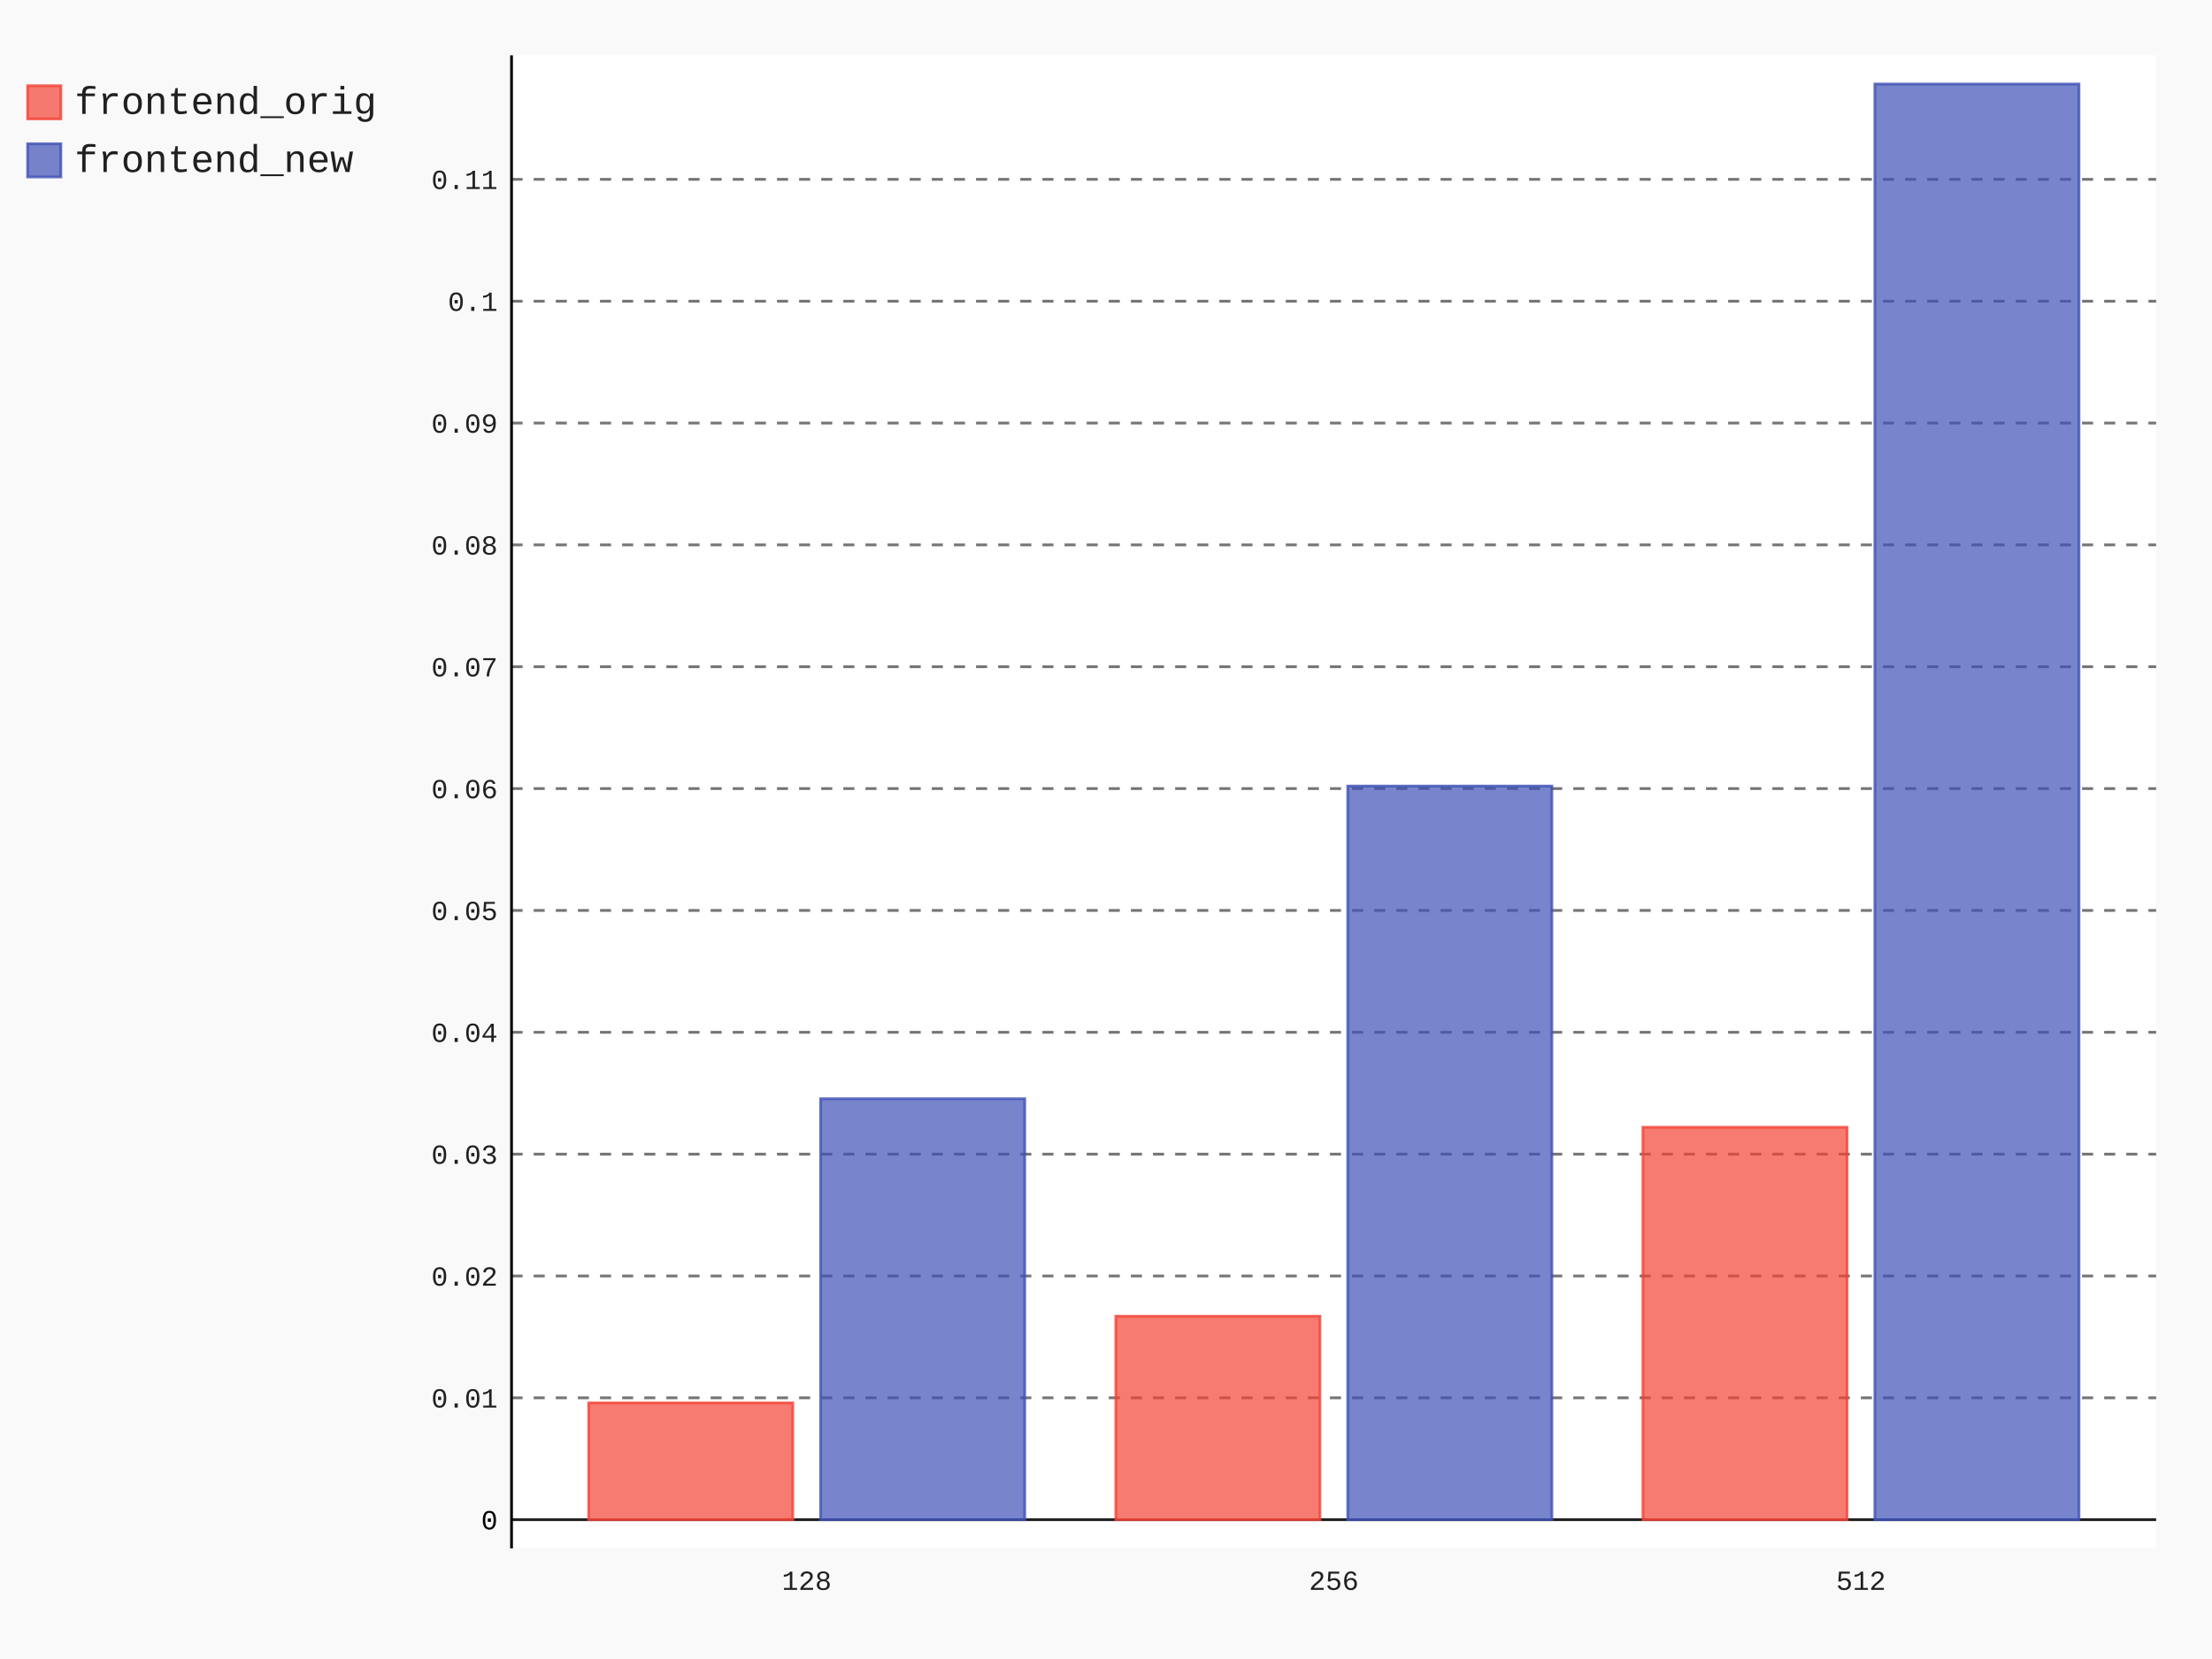
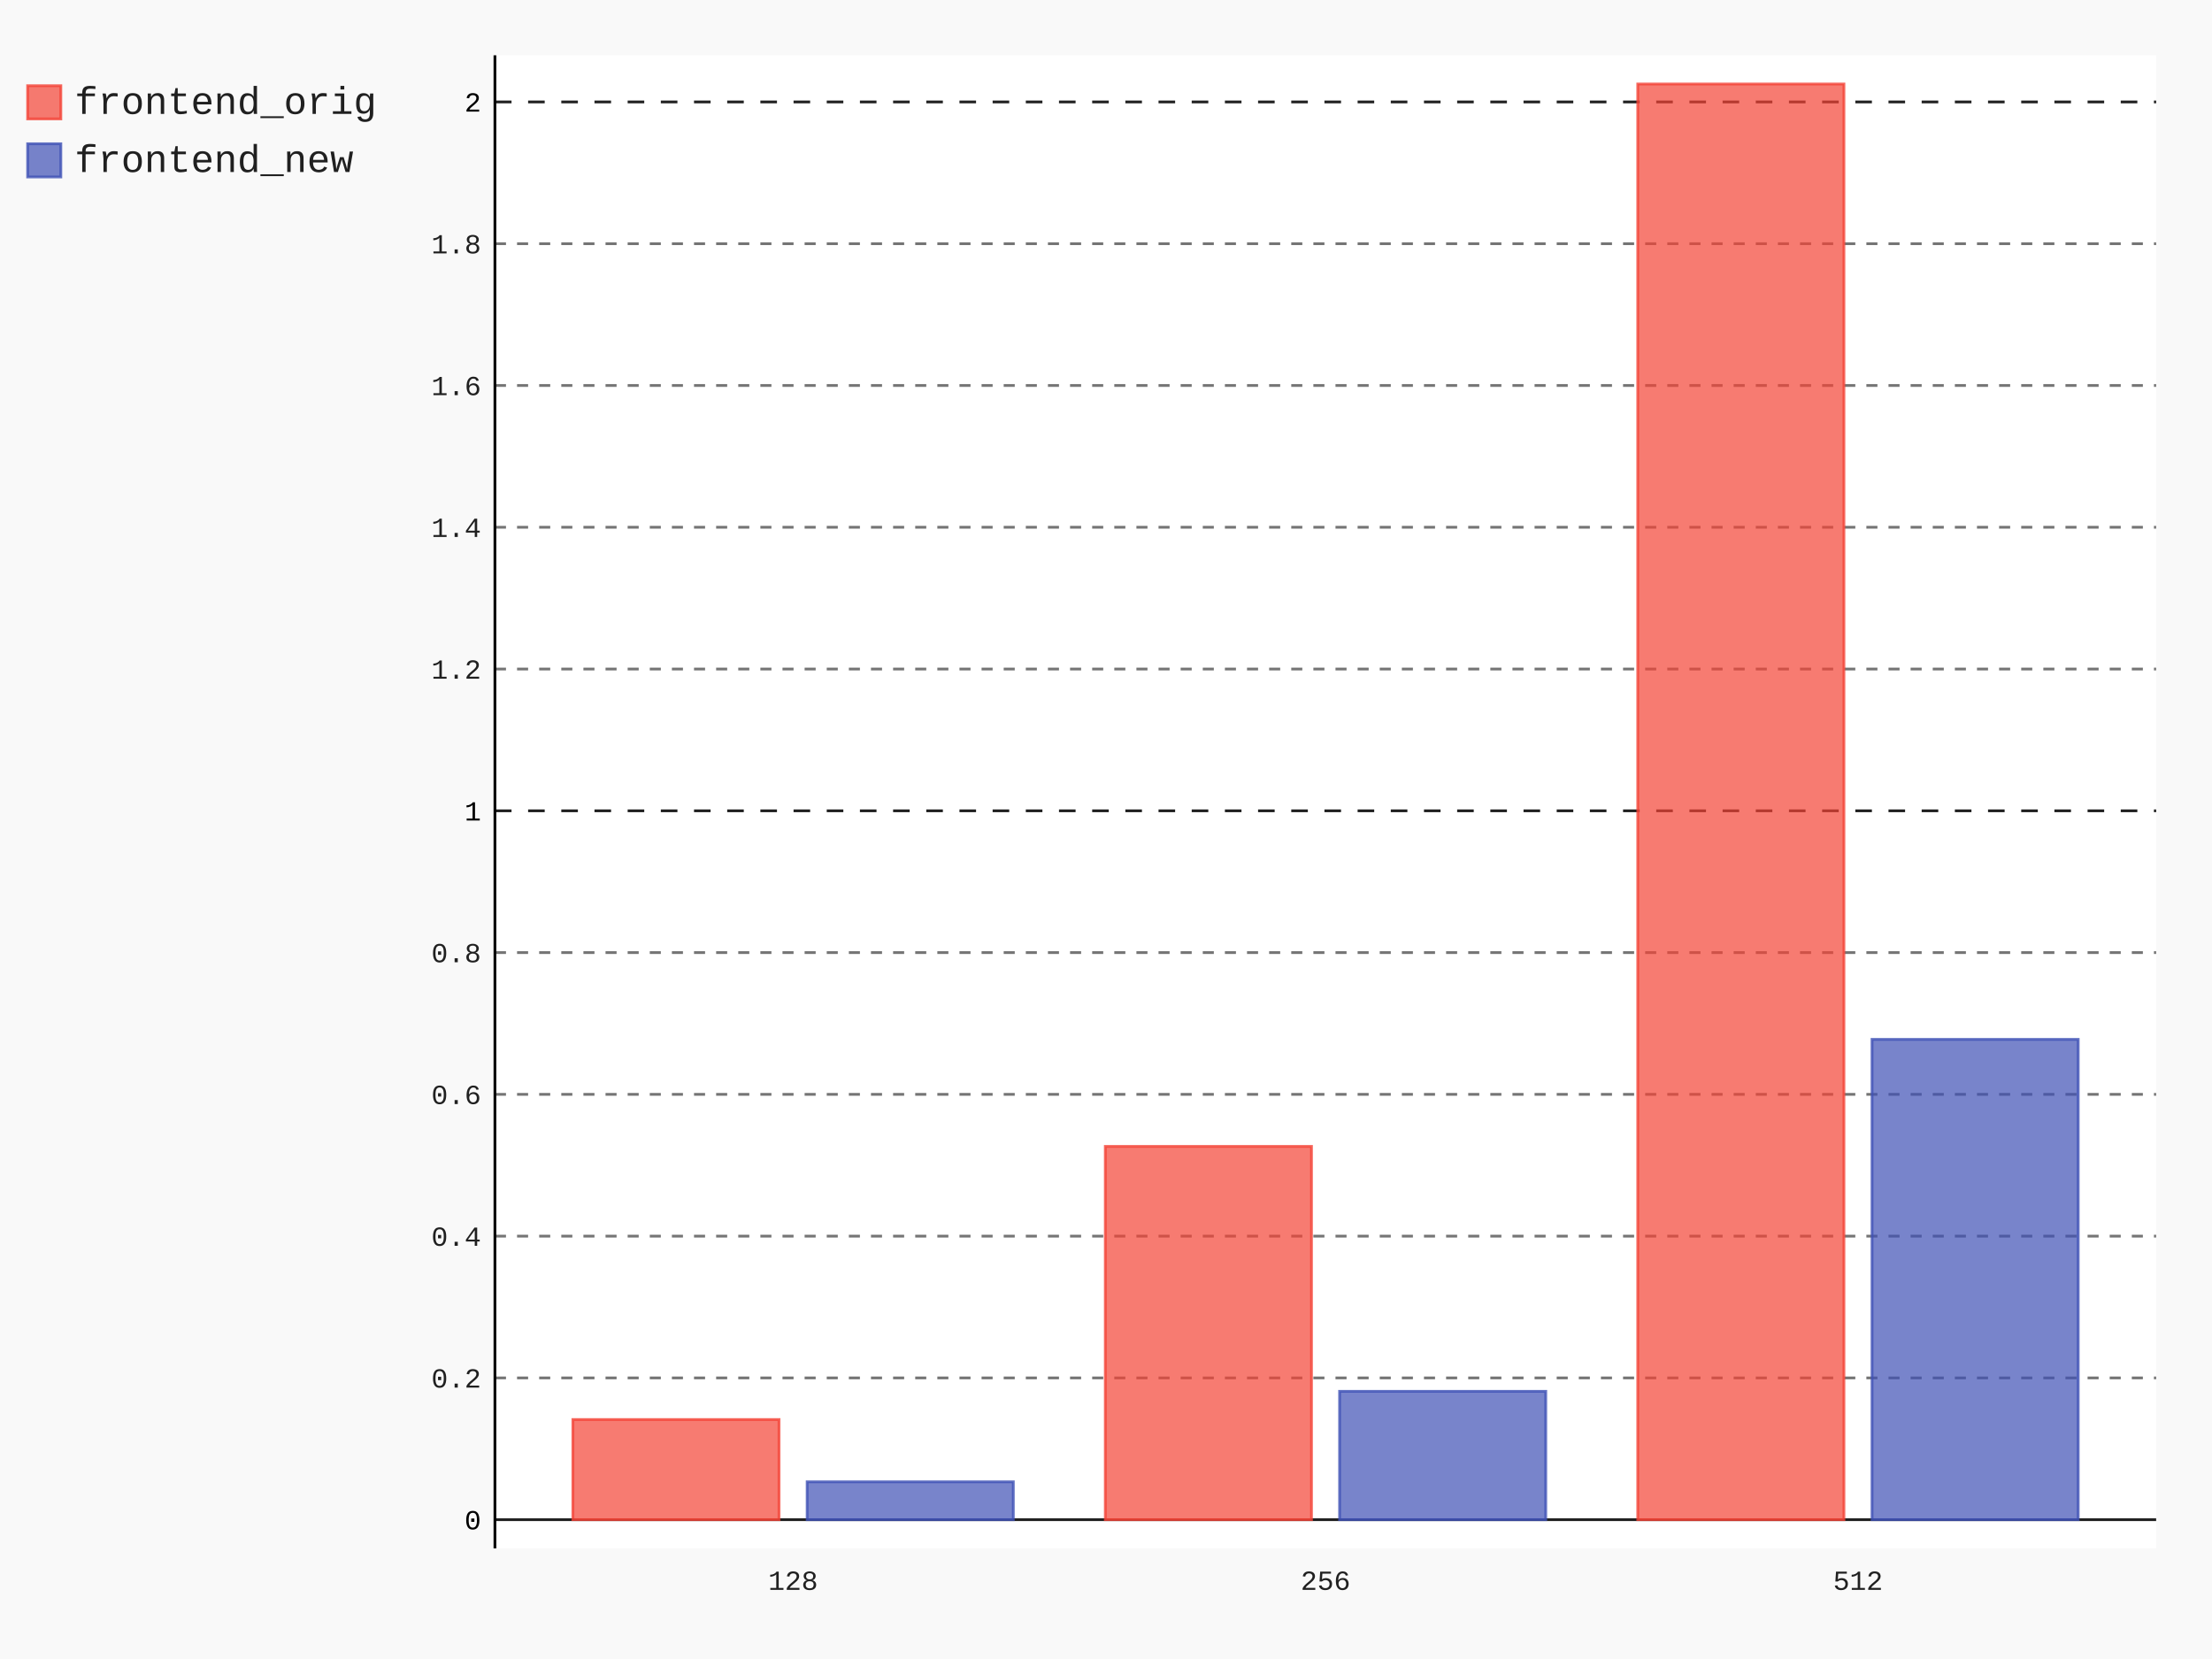
- <svg xmlns="http://www.w3.org/2000/svg" id="chart-a3f5dd96-2a4d-484c-9991-a94f3f8ed39f" class="pygal-chart" viewBox="0 0 800 600">
+ <svg xmlns="http://www.w3.org/2000/svg" id="chart-dca07946-e0d1-443c-92bf-0db921a6e74f" class="pygal-chart" viewBox="0 0 800 600">
  <defs>
-     <style type="text/css">#chart-a3f5dd96-2a4d-484c-9991-a94f3f8ed39f{-webkit-user-select:none;-webkit-font-smoothing:antialiased;font-family:Consolas,"Liberation Mono",Menlo,Courier,monospace}#chart-a3f5dd96-2a4d-484c-9991-a94f3f8ed39f .title{font-family:Consolas,"Liberation Mono",Menlo,Courier,monospace;font-size:16px}#chart-a3f5dd96-2a4d-484c-9991-a94f3f8ed39f .legends .legend text{font-family:Consolas,"Liberation Mono",Menlo,Courier,monospace;font-size:14px}#chart-a3f5dd96-2a4d-484c-9991-a94f3f8ed39f .axis text{font-family:Consolas,"Liberation Mono",Menlo,Courier,monospace;font-size:10px}#chart-a3f5dd96-2a4d-484c-9991-a94f3f8ed39f .axis text.major{font-family:Consolas,"Liberation Mono",Menlo,Courier,monospace;font-size:10px}#chart-a3f5dd96-2a4d-484c-9991-a94f3f8ed39f .text-overlay text.value{font-family:Consolas,"Liberation Mono",Menlo,Courier,monospace;font-size:16px}#chart-a3f5dd96-2a4d-484c-9991-a94f3f8ed39f .text-overlay text.label{font-family:Consolas,"Liberation Mono",Menlo,Courier,monospace;font-size:10px}#chart-a3f5dd96-2a4d-484c-9991-a94f3f8ed39f .tooltip{font-family:Consolas,"Liberation Mono",Menlo,Courier,monospace;font-size:14px}#chart-a3f5dd96-2a4d-484c-9991-a94f3f8ed39f text.no_data{font-family:Consolas,"Liberation Mono",Menlo,Courier,monospace;font-size:64px}
- #chart-a3f5dd96-2a4d-484c-9991-a94f3f8ed39f{background-color:rgba(249,249,249,1)}#chart-a3f5dd96-2a4d-484c-9991-a94f3f8ed39f path,#chart-a3f5dd96-2a4d-484c-9991-a94f3f8ed39f line,#chart-a3f5dd96-2a4d-484c-9991-a94f3f8ed39f rect,#chart-a3f5dd96-2a4d-484c-9991-a94f3f8ed39f circle{-webkit-transition:150ms;-moz-transition:150ms;transition:150ms}#chart-a3f5dd96-2a4d-484c-9991-a94f3f8ed39f .graph &gt; .background{fill:rgba(249,249,249,1)}#chart-a3f5dd96-2a4d-484c-9991-a94f3f8ed39f .plot &gt; .background{fill:rgba(255,255,255,1)}#chart-a3f5dd96-2a4d-484c-9991-a94f3f8ed39f .graph{fill:rgba(0,0,0,.87)}#chart-a3f5dd96-2a4d-484c-9991-a94f3f8ed39f text.no_data{fill:rgba(0,0,0,1)}#chart-a3f5dd96-2a4d-484c-9991-a94f3f8ed39f .title{fill:rgba(0,0,0,1)}#chart-a3f5dd96-2a4d-484c-9991-a94f3f8ed39f .legends .legend text{fill:rgba(0,0,0,.87)}#chart-a3f5dd96-2a4d-484c-9991-a94f3f8ed39f .legends .legend:hover text{fill:rgba(0,0,0,1)}#chart-a3f5dd96-2a4d-484c-9991-a94f3f8ed39f .axis .line{stroke:rgba(0,0,0,1)}#chart-a3f5dd96-2a4d-484c-9991-a94f3f8ed39f .axis .guide.line{stroke:rgba(0,0,0,.54)}#chart-a3f5dd96-2a4d-484c-9991-a94f3f8ed39f .axis .major.line{stroke:rgba(0,0,0,.87)}#chart-a3f5dd96-2a4d-484c-9991-a94f3f8ed39f .axis text.major{fill:rgba(0,0,0,1)}#chart-a3f5dd96-2a4d-484c-9991-a94f3f8ed39f .axis.y .guides:hover .guide.line,#chart-a3f5dd96-2a4d-484c-9991-a94f3f8ed39f .line-graph .axis.x .guides:hover .guide.line,#chart-a3f5dd96-2a4d-484c-9991-a94f3f8ed39f .stackedline-graph .axis.x .guides:hover .guide.line,#chart-a3f5dd96-2a4d-484c-9991-a94f3f8ed39f .xy-graph .axis.x .guides:hover .guide.line{stroke:rgba(0,0,0,1)}#chart-a3f5dd96-2a4d-484c-9991-a94f3f8ed39f .axis .guides:hover text{fill:rgba(0,0,0,1)}#chart-a3f5dd96-2a4d-484c-9991-a94f3f8ed39f .reactive{fill-opacity:.7;stroke-opacity:.8}#chart-a3f5dd96-2a4d-484c-9991-a94f3f8ed39f .ci{stroke:rgba(0,0,0,.87)}#chart-a3f5dd96-2a4d-484c-9991-a94f3f8ed39f .reactive.active,#chart-a3f5dd96-2a4d-484c-9991-a94f3f8ed39f .active .reactive{fill-opacity:.8;stroke-opacity:.9;stroke-width:4}#chart-a3f5dd96-2a4d-484c-9991-a94f3f8ed39f .ci .reactive.active{stroke-width:1.5}#chart-a3f5dd96-2a4d-484c-9991-a94f3f8ed39f .series text{fill:rgba(0,0,0,1)}#chart-a3f5dd96-2a4d-484c-9991-a94f3f8ed39f .tooltip rect{fill:rgba(255,255,255,1);stroke:rgba(0,0,0,1);-webkit-transition:opacity 150ms;-moz-transition:opacity 150ms;transition:opacity 150ms}#chart-a3f5dd96-2a4d-484c-9991-a94f3f8ed39f .tooltip .label{fill:rgba(0,0,0,.87)}#chart-a3f5dd96-2a4d-484c-9991-a94f3f8ed39f .tooltip .label{fill:rgba(0,0,0,.87)}#chart-a3f5dd96-2a4d-484c-9991-a94f3f8ed39f .tooltip .legend{font-size:.8em;fill:rgba(0,0,0,.54)}#chart-a3f5dd96-2a4d-484c-9991-a94f3f8ed39f .tooltip .x_label{font-size:.6em;fill:rgba(0,0,0,1)}#chart-a3f5dd96-2a4d-484c-9991-a94f3f8ed39f .tooltip .xlink{font-size:.5em;text-decoration:underline}#chart-a3f5dd96-2a4d-484c-9991-a94f3f8ed39f .tooltip .value{font-size:1.5em}#chart-a3f5dd96-2a4d-484c-9991-a94f3f8ed39f .bound{font-size:.5em}#chart-a3f5dd96-2a4d-484c-9991-a94f3f8ed39f .max-value{font-size:.75em;fill:rgba(0,0,0,.54)}#chart-a3f5dd96-2a4d-484c-9991-a94f3f8ed39f .map-element{fill:rgba(255,255,255,1);stroke:rgba(0,0,0,.54) !important}#chart-a3f5dd96-2a4d-484c-9991-a94f3f8ed39f .map-element .reactive{fill-opacity:inherit;stroke-opacity:inherit}#chart-a3f5dd96-2a4d-484c-9991-a94f3f8ed39f .color-0,#chart-a3f5dd96-2a4d-484c-9991-a94f3f8ed39f .color-0 a:visited{stroke:#F44336;fill:#F44336}#chart-a3f5dd96-2a4d-484c-9991-a94f3f8ed39f .color-1,#chart-a3f5dd96-2a4d-484c-9991-a94f3f8ed39f .color-1 a:visited{stroke:#3F51B5;fill:#3F51B5}#chart-a3f5dd96-2a4d-484c-9991-a94f3f8ed39f .text-overlay .color-0 text{fill:black}#chart-a3f5dd96-2a4d-484c-9991-a94f3f8ed39f .text-overlay .color-1 text{fill:black}
- #chart-a3f5dd96-2a4d-484c-9991-a94f3f8ed39f text.no_data{text-anchor:middle}#chart-a3f5dd96-2a4d-484c-9991-a94f3f8ed39f .guide.line{fill:none}#chart-a3f5dd96-2a4d-484c-9991-a94f3f8ed39f .centered{text-anchor:middle}#chart-a3f5dd96-2a4d-484c-9991-a94f3f8ed39f .title{text-anchor:middle}#chart-a3f5dd96-2a4d-484c-9991-a94f3f8ed39f .legends .legend text{fill-opacity:1}#chart-a3f5dd96-2a4d-484c-9991-a94f3f8ed39f .axis.x text{text-anchor:middle}#chart-a3f5dd96-2a4d-484c-9991-a94f3f8ed39f .axis.x:not(.web) text[transform]{text-anchor:start}#chart-a3f5dd96-2a4d-484c-9991-a94f3f8ed39f .axis.x:not(.web) text[transform].backwards{text-anchor:end}#chart-a3f5dd96-2a4d-484c-9991-a94f3f8ed39f .axis.y text{text-anchor:end}#chart-a3f5dd96-2a4d-484c-9991-a94f3f8ed39f .axis.y text[transform].backwards{text-anchor:start}#chart-a3f5dd96-2a4d-484c-9991-a94f3f8ed39f .axis.y2 text{text-anchor:start}#chart-a3f5dd96-2a4d-484c-9991-a94f3f8ed39f .axis.y2 text[transform].backwards{text-anchor:end}#chart-a3f5dd96-2a4d-484c-9991-a94f3f8ed39f .axis .guide.line{stroke-dasharray:4,4}#chart-a3f5dd96-2a4d-484c-9991-a94f3f8ed39f .axis .major.guide.line{stroke-dasharray:6,6}#chart-a3f5dd96-2a4d-484c-9991-a94f3f8ed39f .horizontal .axis.y .guide.line,#chart-a3f5dd96-2a4d-484c-9991-a94f3f8ed39f .horizontal .axis.y2 .guide.line,#chart-a3f5dd96-2a4d-484c-9991-a94f3f8ed39f .vertical .axis.x .guide.line{opacity:0}#chart-a3f5dd96-2a4d-484c-9991-a94f3f8ed39f .horizontal .axis.always_show .guide.line,#chart-a3f5dd96-2a4d-484c-9991-a94f3f8ed39f .vertical .axis.always_show .guide.line{opacity:1 !important}#chart-a3f5dd96-2a4d-484c-9991-a94f3f8ed39f .axis.y .guides:hover .guide.line,#chart-a3f5dd96-2a4d-484c-9991-a94f3f8ed39f .axis.y2 .guides:hover .guide.line,#chart-a3f5dd96-2a4d-484c-9991-a94f3f8ed39f .axis.x .guides:hover .guide.line{opacity:1}#chart-a3f5dd96-2a4d-484c-9991-a94f3f8ed39f .axis .guides:hover text{opacity:1}#chart-a3f5dd96-2a4d-484c-9991-a94f3f8ed39f .nofill{fill:none}#chart-a3f5dd96-2a4d-484c-9991-a94f3f8ed39f .subtle-fill{fill-opacity:.2}#chart-a3f5dd96-2a4d-484c-9991-a94f3f8ed39f .dot{stroke-width:1px;fill-opacity:1}#chart-a3f5dd96-2a4d-484c-9991-a94f3f8ed39f .dot.active{stroke-width:5px}#chart-a3f5dd96-2a4d-484c-9991-a94f3f8ed39f .dot.negative{fill:transparent}#chart-a3f5dd96-2a4d-484c-9991-a94f3f8ed39f text,#chart-a3f5dd96-2a4d-484c-9991-a94f3f8ed39f tspan{stroke:none !important}#chart-a3f5dd96-2a4d-484c-9991-a94f3f8ed39f .series text.active{opacity:1}#chart-a3f5dd96-2a4d-484c-9991-a94f3f8ed39f .tooltip rect{fill-opacity:.95;stroke-width:.5}#chart-a3f5dd96-2a4d-484c-9991-a94f3f8ed39f .tooltip text{fill-opacity:1}#chart-a3f5dd96-2a4d-484c-9991-a94f3f8ed39f .showable{visibility:hidden}#chart-a3f5dd96-2a4d-484c-9991-a94f3f8ed39f .showable.shown{visibility:visible}#chart-a3f5dd96-2a4d-484c-9991-a94f3f8ed39f .gauge-background{fill:rgba(229,229,229,1);stroke:none}#chart-a3f5dd96-2a4d-484c-9991-a94f3f8ed39f .bg-lines{stroke:rgba(249,249,249,1);stroke-width:2px}</style>
+     <style type="text/css">#chart-dca07946-e0d1-443c-92bf-0db921a6e74f{-webkit-user-select:none;-webkit-font-smoothing:antialiased;font-family:Consolas,"Liberation Mono",Menlo,Courier,monospace}#chart-dca07946-e0d1-443c-92bf-0db921a6e74f .title{font-family:Consolas,"Liberation Mono",Menlo,Courier,monospace;font-size:16px}#chart-dca07946-e0d1-443c-92bf-0db921a6e74f .legends .legend text{font-family:Consolas,"Liberation Mono",Menlo,Courier,monospace;font-size:14px}#chart-dca07946-e0d1-443c-92bf-0db921a6e74f .axis text{font-family:Consolas,"Liberation Mono",Menlo,Courier,monospace;font-size:10px}#chart-dca07946-e0d1-443c-92bf-0db921a6e74f .axis text.major{font-family:Consolas,"Liberation Mono",Menlo,Courier,monospace;font-size:10px}#chart-dca07946-e0d1-443c-92bf-0db921a6e74f .text-overlay text.value{font-family:Consolas,"Liberation Mono",Menlo,Courier,monospace;font-size:16px}#chart-dca07946-e0d1-443c-92bf-0db921a6e74f .text-overlay text.label{font-family:Consolas,"Liberation Mono",Menlo,Courier,monospace;font-size:10px}#chart-dca07946-e0d1-443c-92bf-0db921a6e74f .tooltip{font-family:Consolas,"Liberation Mono",Menlo,Courier,monospace;font-size:14px}#chart-dca07946-e0d1-443c-92bf-0db921a6e74f text.no_data{font-family:Consolas,"Liberation Mono",Menlo,Courier,monospace;font-size:64px}
+ #chart-dca07946-e0d1-443c-92bf-0db921a6e74f{background-color:rgba(249,249,249,1)}#chart-dca07946-e0d1-443c-92bf-0db921a6e74f path,#chart-dca07946-e0d1-443c-92bf-0db921a6e74f line,#chart-dca07946-e0d1-443c-92bf-0db921a6e74f rect,#chart-dca07946-e0d1-443c-92bf-0db921a6e74f circle{-webkit-transition:150ms;-moz-transition:150ms;transition:150ms}#chart-dca07946-e0d1-443c-92bf-0db921a6e74f .graph &gt; .background{fill:rgba(249,249,249,1)}#chart-dca07946-e0d1-443c-92bf-0db921a6e74f .plot &gt; .background{fill:rgba(255,255,255,1)}#chart-dca07946-e0d1-443c-92bf-0db921a6e74f .graph{fill:rgba(0,0,0,.87)}#chart-dca07946-e0d1-443c-92bf-0db921a6e74f text.no_data{fill:rgba(0,0,0,1)}#chart-dca07946-e0d1-443c-92bf-0db921a6e74f .title{fill:rgba(0,0,0,1)}#chart-dca07946-e0d1-443c-92bf-0db921a6e74f .legends .legend text{fill:rgba(0,0,0,.87)}#chart-dca07946-e0d1-443c-92bf-0db921a6e74f .legends .legend:hover text{fill:rgba(0,0,0,1)}#chart-dca07946-e0d1-443c-92bf-0db921a6e74f .axis .line{stroke:rgba(0,0,0,1)}#chart-dca07946-e0d1-443c-92bf-0db921a6e74f .axis .guide.line{stroke:rgba(0,0,0,.54)}#chart-dca07946-e0d1-443c-92bf-0db921a6e74f .axis .major.line{stroke:rgba(0,0,0,.87)}#chart-dca07946-e0d1-443c-92bf-0db921a6e74f .axis text.major{fill:rgba(0,0,0,1)}#chart-dca07946-e0d1-443c-92bf-0db921a6e74f .axis.y .guides:hover .guide.line,#chart-dca07946-e0d1-443c-92bf-0db921a6e74f .line-graph .axis.x .guides:hover .guide.line,#chart-dca07946-e0d1-443c-92bf-0db921a6e74f .stackedline-graph .axis.x .guides:hover .guide.line,#chart-dca07946-e0d1-443c-92bf-0db921a6e74f .xy-graph .axis.x .guides:hover .guide.line{stroke:rgba(0,0,0,1)}#chart-dca07946-e0d1-443c-92bf-0db921a6e74f .axis .guides:hover text{fill:rgba(0,0,0,1)}#chart-dca07946-e0d1-443c-92bf-0db921a6e74f .reactive{fill-opacity:.7;stroke-opacity:.8}#chart-dca07946-e0d1-443c-92bf-0db921a6e74f .ci{stroke:rgba(0,0,0,.87)}#chart-dca07946-e0d1-443c-92bf-0db921a6e74f .reactive.active,#chart-dca07946-e0d1-443c-92bf-0db921a6e74f .active .reactive{fill-opacity:.8;stroke-opacity:.9;stroke-width:4}#chart-dca07946-e0d1-443c-92bf-0db921a6e74f .ci .reactive.active{stroke-width:1.5}#chart-dca07946-e0d1-443c-92bf-0db921a6e74f .series text{fill:rgba(0,0,0,1)}#chart-dca07946-e0d1-443c-92bf-0db921a6e74f .tooltip rect{fill:rgba(255,255,255,1);stroke:rgba(0,0,0,1);-webkit-transition:opacity 150ms;-moz-transition:opacity 150ms;transition:opacity 150ms}#chart-dca07946-e0d1-443c-92bf-0db921a6e74f .tooltip .label{fill:rgba(0,0,0,.87)}#chart-dca07946-e0d1-443c-92bf-0db921a6e74f .tooltip .label{fill:rgba(0,0,0,.87)}#chart-dca07946-e0d1-443c-92bf-0db921a6e74f .tooltip .legend{font-size:.8em;fill:rgba(0,0,0,.54)}#chart-dca07946-e0d1-443c-92bf-0db921a6e74f .tooltip .x_label{font-size:.6em;fill:rgba(0,0,0,1)}#chart-dca07946-e0d1-443c-92bf-0db921a6e74f .tooltip .xlink{font-size:.5em;text-decoration:underline}#chart-dca07946-e0d1-443c-92bf-0db921a6e74f .tooltip .value{font-size:1.5em}#chart-dca07946-e0d1-443c-92bf-0db921a6e74f .bound{font-size:.5em}#chart-dca07946-e0d1-443c-92bf-0db921a6e74f .max-value{font-size:.75em;fill:rgba(0,0,0,.54)}#chart-dca07946-e0d1-443c-92bf-0db921a6e74f .map-element{fill:rgba(255,255,255,1);stroke:rgba(0,0,0,.54) !important}#chart-dca07946-e0d1-443c-92bf-0db921a6e74f .map-element .reactive{fill-opacity:inherit;stroke-opacity:inherit}#chart-dca07946-e0d1-443c-92bf-0db921a6e74f .color-0,#chart-dca07946-e0d1-443c-92bf-0db921a6e74f .color-0 a:visited{stroke:#F44336;fill:#F44336}#chart-dca07946-e0d1-443c-92bf-0db921a6e74f .color-1,#chart-dca07946-e0d1-443c-92bf-0db921a6e74f .color-1 a:visited{stroke:#3F51B5;fill:#3F51B5}#chart-dca07946-e0d1-443c-92bf-0db921a6e74f .text-overlay .color-0 text{fill:black}#chart-dca07946-e0d1-443c-92bf-0db921a6e74f .text-overlay .color-1 text{fill:black}
+ #chart-dca07946-e0d1-443c-92bf-0db921a6e74f text.no_data{text-anchor:middle}#chart-dca07946-e0d1-443c-92bf-0db921a6e74f .guide.line{fill:none}#chart-dca07946-e0d1-443c-92bf-0db921a6e74f .centered{text-anchor:middle}#chart-dca07946-e0d1-443c-92bf-0db921a6e74f .title{text-anchor:middle}#chart-dca07946-e0d1-443c-92bf-0db921a6e74f .legends .legend text{fill-opacity:1}#chart-dca07946-e0d1-443c-92bf-0db921a6e74f .axis.x text{text-anchor:middle}#chart-dca07946-e0d1-443c-92bf-0db921a6e74f .axis.x:not(.web) text[transform]{text-anchor:start}#chart-dca07946-e0d1-443c-92bf-0db921a6e74f .axis.x:not(.web) text[transform].backwards{text-anchor:end}#chart-dca07946-e0d1-443c-92bf-0db921a6e74f .axis.y text{text-anchor:end}#chart-dca07946-e0d1-443c-92bf-0db921a6e74f .axis.y text[transform].backwards{text-anchor:start}#chart-dca07946-e0d1-443c-92bf-0db921a6e74f .axis.y2 text{text-anchor:start}#chart-dca07946-e0d1-443c-92bf-0db921a6e74f .axis.y2 text[transform].backwards{text-anchor:end}#chart-dca07946-e0d1-443c-92bf-0db921a6e74f .axis .guide.line{stroke-dasharray:4,4}#chart-dca07946-e0d1-443c-92bf-0db921a6e74f .axis .major.guide.line{stroke-dasharray:6,6}#chart-dca07946-e0d1-443c-92bf-0db921a6e74f .horizontal .axis.y .guide.line,#chart-dca07946-e0d1-443c-92bf-0db921a6e74f .horizontal .axis.y2 .guide.line,#chart-dca07946-e0d1-443c-92bf-0db921a6e74f .vertical .axis.x .guide.line{opacity:0}#chart-dca07946-e0d1-443c-92bf-0db921a6e74f .horizontal .axis.always_show .guide.line,#chart-dca07946-e0d1-443c-92bf-0db921a6e74f .vertical .axis.always_show .guide.line{opacity:1 !important}#chart-dca07946-e0d1-443c-92bf-0db921a6e74f .axis.y .guides:hover .guide.line,#chart-dca07946-e0d1-443c-92bf-0db921a6e74f .axis.y2 .guides:hover .guide.line,#chart-dca07946-e0d1-443c-92bf-0db921a6e74f .axis.x .guides:hover .guide.line{opacity:1}#chart-dca07946-e0d1-443c-92bf-0db921a6e74f .axis .guides:hover text{opacity:1}#chart-dca07946-e0d1-443c-92bf-0db921a6e74f .nofill{fill:none}#chart-dca07946-e0d1-443c-92bf-0db921a6e74f .subtle-fill{fill-opacity:.2}#chart-dca07946-e0d1-443c-92bf-0db921a6e74f .dot{stroke-width:1px;fill-opacity:1}#chart-dca07946-e0d1-443c-92bf-0db921a6e74f .dot.active{stroke-width:5px}#chart-dca07946-e0d1-443c-92bf-0db921a6e74f .dot.negative{fill:transparent}#chart-dca07946-e0d1-443c-92bf-0db921a6e74f text,#chart-dca07946-e0d1-443c-92bf-0db921a6e74f tspan{stroke:none !important}#chart-dca07946-e0d1-443c-92bf-0db921a6e74f .series text.active{opacity:1}#chart-dca07946-e0d1-443c-92bf-0db921a6e74f .tooltip rect{fill-opacity:.95;stroke-width:.5}#chart-dca07946-e0d1-443c-92bf-0db921a6e74f .tooltip text{fill-opacity:1}#chart-dca07946-e0d1-443c-92bf-0db921a6e74f .showable{visibility:hidden}#chart-dca07946-e0d1-443c-92bf-0db921a6e74f .showable.shown{visibility:visible}#chart-dca07946-e0d1-443c-92bf-0db921a6e74f .gauge-background{fill:rgba(229,229,229,1);stroke:none}#chart-dca07946-e0d1-443c-92bf-0db921a6e74f .bg-lines{stroke:rgba(249,249,249,1);stroke-width:2px}</style>
  </defs>
  <g class="graph bar-graph vertical">
    <rect x="0" y="0" width="800" height="600" class="background" />
-     <g transform="translate(185, 20)" class="plot">
-       <rect x="0" y="0" width="594.8" height="540" class="background" />
+     <g transform="translate(179, 20)" class="plot">
+       <rect x="0" y="0" width="600.8" height="540" class="background" />
      <g class="axis y always_show">
        <g class="guides">
-           <path d="M0 529.615 h594.8" class="axis major line" />
+           <path d="M0 529.615 h600.8" class="axis major line" />
          <text x="-5" y="533.115" class="major">0</text>
        </g>
        <g class="guides">
-           <path d="M0 485.547 h594.8" class="guide line" />
-           <text x="-5" y="489.047" class="">0.01</text>
+           <path d="M0 478.34 h600.8" class="guide line" />
+           <text x="-5" y="481.84" class="">0.2</text>
        </g>
        <g class="guides">
-           <path d="M0 441.478 h594.8" class="guide line" />
-           <text x="-5" y="444.978" class="">0.02</text>
+           <path d="M0 427.065 h600.8" class="guide line" />
+           <text x="-5" y="430.565" class="">0.4</text>
        </g>
        <g class="guides">
-           <path d="M0 397.41 h594.8" class="guide line" />
-           <text x="-5" y="400.91" class="">0.03</text>
+           <path d="M0 375.79 h600.8" class="guide line" />
+           <text x="-5" y="379.29" class="">0.6</text>
        </g>
        <g class="guides">
-           <path d="M0 353.341 h594.8" class="guide line" />
-           <text x="-5" y="356.841" class="">0.04</text>
+           <path d="M0 324.515 h600.8" class="guide line" />
+           <text x="-5" y="328.015" class="">0.8</text>
        </g>
        <g class="guides">
-           <path d="M0 309.273 h594.8" class="guide line" />
-           <text x="-5" y="312.773" class="">0.05</text>
+           <path d="M0 273.24 h600.8" class="major guide line" />
+           <text x="-5" y="276.74" class="major">1</text>
        </g>
        <g class="guides">
-           <path d="M0 265.204 h594.8" class="guide line" />
-           <text x="-5" y="268.704" class="">0.06</text>
+           <path d="M0 221.965 h600.8" class="guide line" />
+           <text x="-5" y="225.465" class="">1.2</text>
        </g>
        <g class="guides">
-           <path d="M0 221.136 h594.8" class="guide line" />
-           <text x="-5" y="224.636" class="">0.07</text>
+           <path d="M0 170.69 h600.8" class="guide line" />
+           <text x="-5" y="174.19" class="">1.4</text>
        </g>
        <g class="guides">
-           <path d="M0 177.068 h594.8" class="guide line" />
-           <text x="-5" y="180.568" class="">0.08</text>
+           <path d="M0 119.415 h600.8" class="guide line" />
+           <text x="-5" y="122.915" class="">1.6</text>
        </g>
        <g class="guides">
-           <path d="M0 132.999 h594.8" class="guide line" />
-           <text x="-5" y="136.499" class="">0.09</text>
+           <path d="M0 68.14 h600.8" class="guide line" />
+           <text x="-5" y="71.64" class="">1.8</text>
        </g>
        <g class="guides">
-           <path d="M0 88.931 h594.8" class="guide line" />
-           <text x="-5" y="92.431" class="">0.1</text>
-         </g>
-         <g class="guides">
-           <path d="M0 44.862 h594.8" class="guide line" />
-           <text x="-5" y="48.362" class="">0.11</text>
+           <path d="M0 16.865 h600.8" class="major guide line" />
+           <text x="-5" y="20.365" class="major">2</text>
        </g>
      </g>
      <g class="axis x">
        <path d="M0 0 v540" class="line" />
        <g class="guides">
-           <path d="M106.759 0 v540" class="guide line" />
-           <text x="106.759" y="555.0" class="">128</text>
+           <path d="M107.836 0 v540" class="guide line" />
+           <text x="107.836" y="555.0" class="">128</text>
        </g>
        <g class="guides">
-           <path d="M297.4 0 v540" class="guide line" />
-           <text x="297.4" y="555.0" class="">256</text>
+           <path d="M300.4 0 v540" class="guide line" />
+           <text x="300.4" y="555.0" class="">256</text>
        </g>
        <g class="guides">
-           <path d="M488.041 0 v540" class="guide line" />
-           <text x="488.041" y="555.0" class="">512</text>
+           <path d="M492.964 0 v540" class="guide line" />
+           <text x="492.964" y="555.0" class="">512</text>
        </g>
      </g>
      <g class="series serie-0 color-0">
        <g class="bars">
          <g class="bar">
-             <rect x="27.91" y="487.379" rx="0" ry="0" width="73.816" height="42.236" class="rect reactive tooltip-trigger" />
+             <rect x="28.191" y="493.391" rx="0" ry="0" width="74.561" height="36.224" class="rect reactive tooltip-trigger" />
          </g>
          <g class="bar">
-             <rect x="218.551" y="456.038" rx="0" ry="0" width="73.816" height="73.577" class="rect reactive tooltip-trigger" />
+             <rect x="220.755" y="394.612" rx="0" ry="0" width="74.561" height="135.003" class="rect reactive tooltip-trigger" />
          </g>
          <g class="bar">
-             <rect x="409.192" y="387.686" rx="0" ry="0" width="73.816" height="141.93" class="rect reactive tooltip-trigger" />
+             <rect x="413.32" y="10.385" rx="0" ry="0" width="74.561" height="519.231" class="rect reactive tooltip-trigger" />
          </g>
        </g>
      </g>
      <g class="series serie-1 color-1">
        <g class="bars">
          <g class="bar">
-             <rect x="111.792" y="377.366" rx="0" ry="0" width="73.816" height="152.25" class="rect reactive tooltip-trigger" />
+             <rect x="112.92" y="515.917" rx="0" ry="0" width="74.561" height="13.699" class="rect reactive tooltip-trigger" />
          </g>
          <g class="bar">
-             <rect x="302.433" y="264.289" rx="0" ry="0" width="73.816" height="265.326" class="rect reactive tooltip-trigger" />
+             <rect x="305.484" y="483.193" rx="0" ry="0" width="74.561" height="46.422" class="rect reactive tooltip-trigger" />
          </g>
          <g class="bar">
-             <rect x="493.074" y="10.385" rx="0" ry="0" width="73.816" height="519.231" class="rect reactive tooltip-trigger" />
+             <rect x="498.048" y="355.902" rx="0" ry="0" width="74.561" height="173.714" class="rect reactive tooltip-trigger" />
          </g>
        </g>
      </g>
    </g>
    <g class="titles" />
-     <g transform="translate(185, 20)" class="plot overlay">
+     <g transform="translate(179, 20)" class="plot overlay">
      <g class="series serie-0 color-0" />
      <g class="series serie-1 color-1" />
    </g>
-     <g transform="translate(185, 20)" class="plot text-overlay">
+     <g transform="translate(179, 20)" class="plot text-overlay">
      <g class="series serie-0 color-0" />
      <g class="series serie-1 color-1" />
    </g>
-     <g transform="translate(185, 20)" class="plot tooltip-overlay">
+     <g transform="translate(179, 20)" class="plot tooltip-overlay">
      <g transform="translate(0 0)" style="opacity: 0" class="tooltip">
        <rect rx="0" ry="0" width="0" height="0" class="tooltip-box" />
        <g class="text" />
      </g>
    </g>
    <g transform="translate(10, 30)" class="legends">
      <g id="activate-serie-0" class="legend reactive activate-serie">
        <rect x="0.0" y="1.0" width="12" height="12" class="color-0 reactive" />
        <text x="17.0" y="11.2">frontend_orig</text>
      </g>
      <g id="activate-serie-1" class="legend reactive activate-serie">
        <rect x="0.0" y="22.0" width="12" height="12" class="color-1 reactive" />
        <text x="17.0" y="32.2">frontend_new</text>
      </g>
    </g>
    <g transform="translate(790, 30)" class="legends" />
  </g>
</svg>
